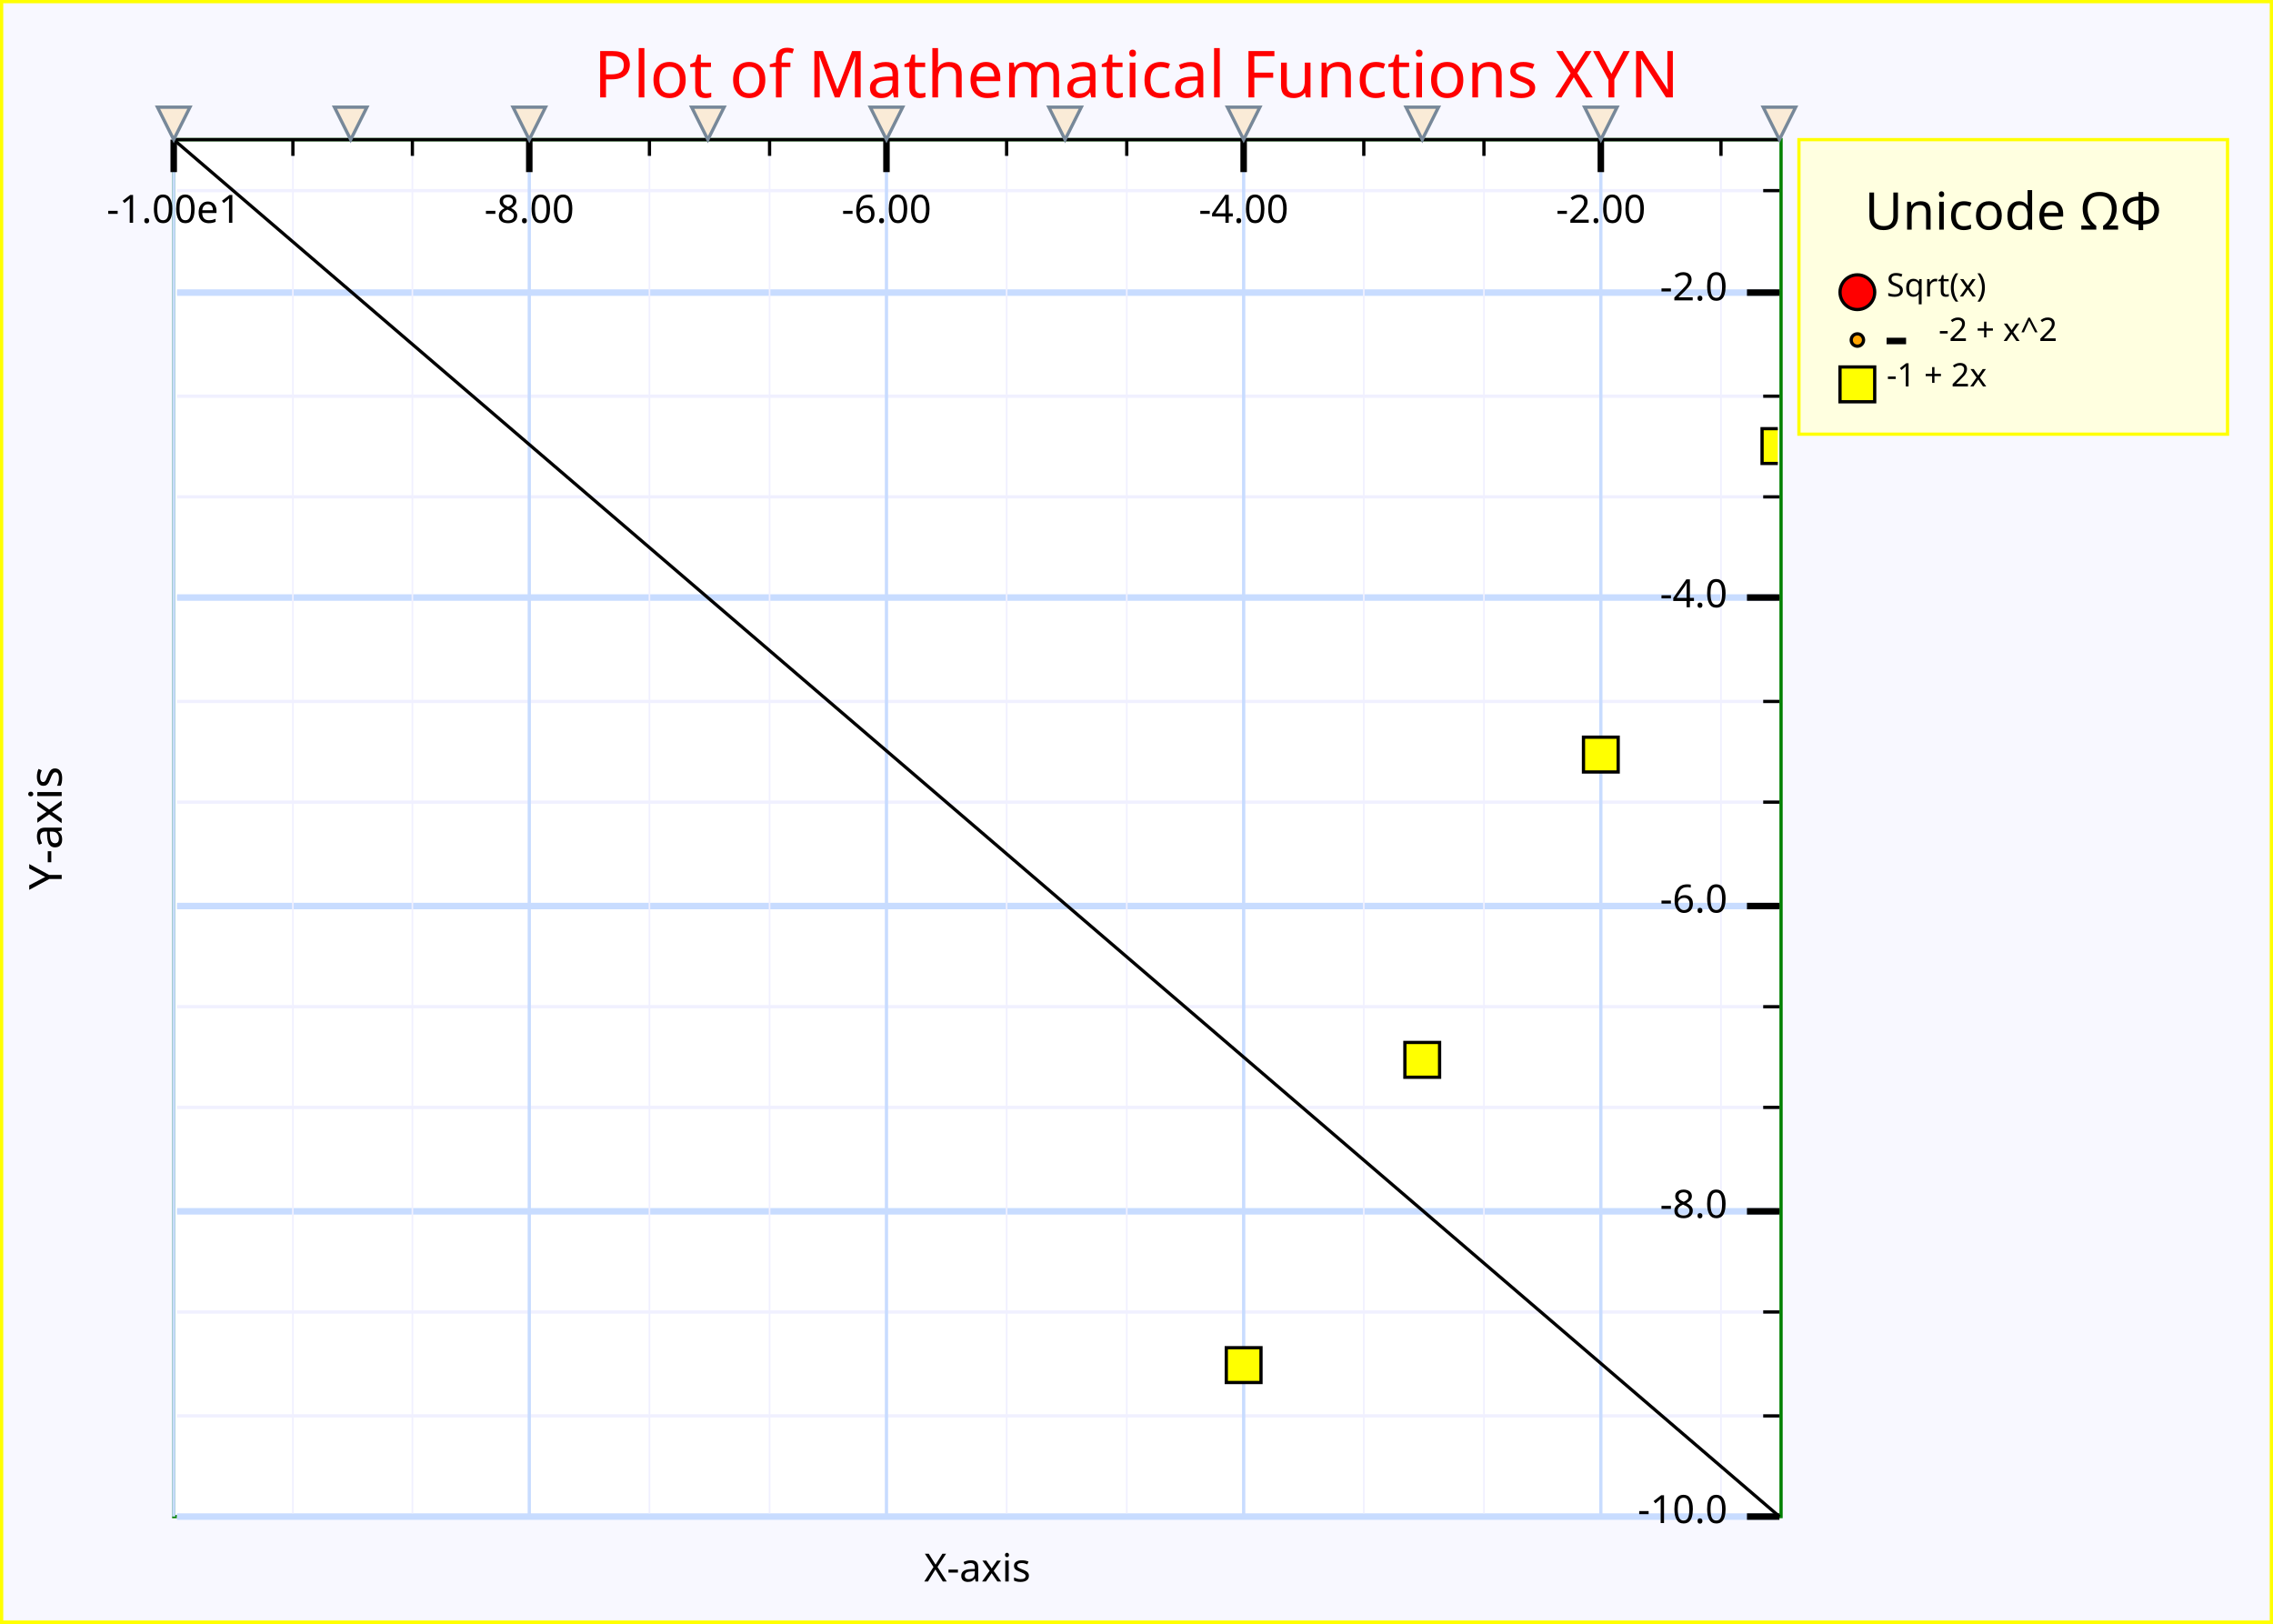
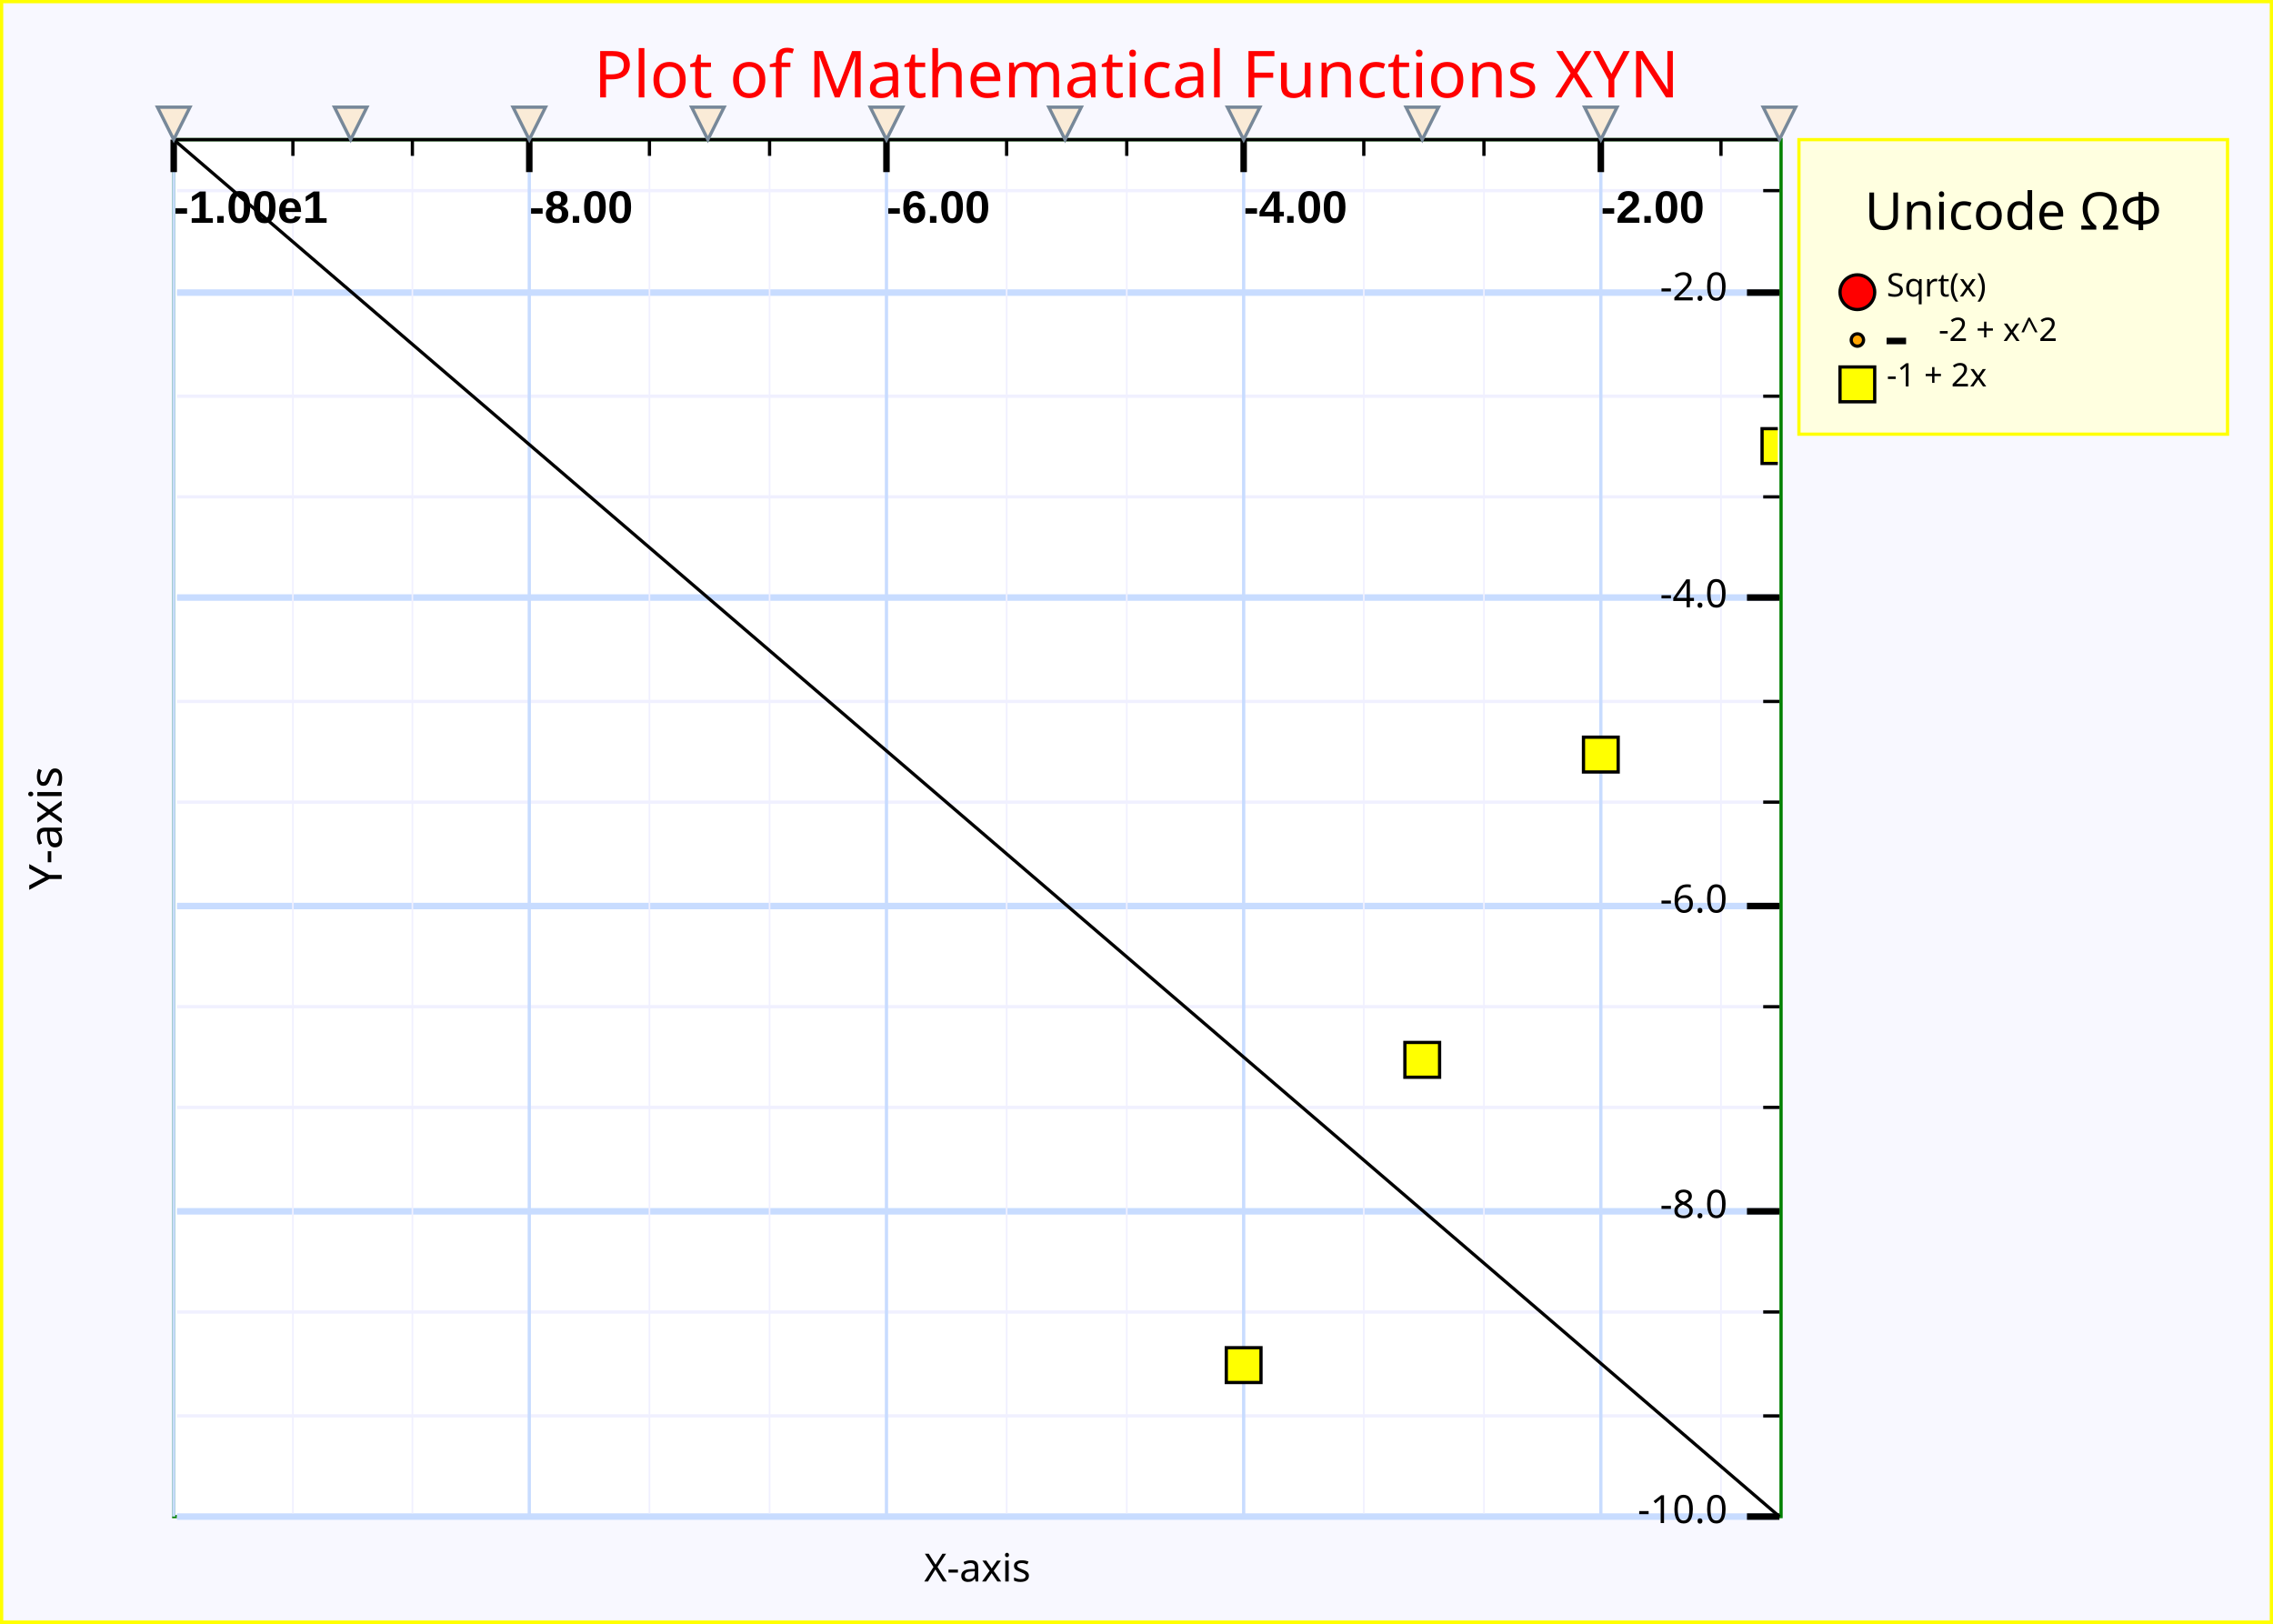
<svg xmlns="http://www.w3.org/2000/svg" width="700" height="500" version="1.1">
  <clipPath id="plot_window">
    <rect x="54.5" y="44" width="493" height="422" />
  </clipPath>
  <g id="imageBackground" stroke="rgb(255,255,0)" fill="rgb(248,248,255)" stroke-width="2" font-size="12" font-family="Lucida Sans Unicode">
    <rect x="0" y="0" width="700" height="500" />
  </g>
  <g id="plotBackground" stroke="rgb(0,128,0)" fill="rgb(255,255,255)" stroke-width="1" font-size="12" font-family="Lucida Sans Unicode">
    <rect x="53.5" y="43" width="495" height="424" />
  </g>
  <g id="yMinorGrid" stroke="rgb(240,240,255)" stroke-width="1" font-size="12" font-family="Lucida Sans Unicode">
    <path d="M54.5,58.7 L547,58.7  M54.5,90.1 L547,90.1  M54.5,122 L547,122  M54.5,153 L547,153  M54.5,184 L547,184  M54.5,184 L547,184  M54.5,216 L547,216  M54.5,247 L547,247  M54.5,279 L547,279  M54.5,310 L547,310  M54.5,341 L547,341  M54.5,373 L547,373  M54.5,404 L547,404  M54.5,436 L547,436  M54.5,467 L547,467  M54.5,467 L547,467  " fill="none" />
  </g>
  <g id="yMajorGrid" stroke="rgb(200,220,255)" stroke-width="2" font-size="12" font-family="Lucida Sans Unicode">
    <path d="M54.5,90.1 L547,90.1  M54.5,184 L547,184  M54.5,279 L547,279  M54.5,373 L547,373  M54.5,467 L547,467  " fill="none" />
  </g>
  <g id="xMinorGrid" stroke="rgb(240,240,255)" stroke-width="0.5" font-size="12" font-family="Lucida Sans Unicode">
    <path d="M530,44 L530,466  M457,44 L457,466  M420,44 L420,466  M347,44 L347,466  M310,44 L310,466  M237,44 L237,466  M200,44 L200,466  M127,44 L127,466  M90.2,44 L90.2,466  " fill="none" />
  </g>
  <g id="xMajorGrid" stroke="rgb(200,220,255)" stroke-width="1" font-size="12" font-family="Lucida Sans Unicode">
    <path d="M493,43 L493,467  M383,43 L383,467  M273,43 L273,467  M163,43 L163,467  M53.5,43 L53.5,467  " fill="none" />
  </g>
  <g id="yAxis" stroke="rgb(0,0,0)" stroke-width="1" font-size="12" font-family="Lucida Sans Unicode">
    <line x1="53.5" y1="43" x2="548" y2="467" />
  </g>
  <g id="xAxis" stroke="rgb(0,0,0)" stroke-width="1" font-size="12" font-family="Lucida Sans Unicode">
    <line x1="53.5" y1="43" x2="548" y2="43" />
  </g>
  <g id="yMinorTicks" stroke="rgb(0,0,0)" stroke-width="1" font-size="12" font-family="Lucida Sans Unicode">
    <path d="M543,58.7 L548,58.7  M543,90.1 L548,90.1  M543,122 L548,122  M543,153 L548,153  M543,184 L548,184  M543,184 L548,184  M543,216 L548,216  M543,247 L548,247  M543,279 L548,279  M543,310 L548,310  M543,341 L548,341  M543,373 L548,373  M543,404 L548,404  M543,436 L548,436  M543,467 L548,467  M543,467 L548,467  " fill="none" />
  </g>
  <g id="xMinorTicks" stroke="rgb(0,0,0)" stroke-width="1" font-size="12" font-family="Lucida Sans Unicode">
    <path d="M530,43 L530,48  M457,43 L457,48  M420,43 L420,48  M347,43 L347,48  M310,43 L310,48  M237,43 L237,48  M200,43 L200,48  M127,43 L127,48  M90.2,43 L90.2,48  " fill="none" />
  </g>
  <g id="yMajorTicks" stroke="rgb(0,0,0)" stroke-width="2" font-size="12" font-family="Lucida Sans Unicode">
    <path d="M538,90.1 L548,90.1  M538,184 L548,184  M538,279 L548,279  M538,373 L548,373  M538,467 L548,467  " fill="none" />
  </g>
  <g id="xMajorTicks" stroke="rgb(0,0,0)" stroke-width="2" font-size="12" font-family="Lucida Sans Unicode">
    <path d="M493,43 L493,53  M383,43 L383,53  M273,43 L273,53  M163,43 L163,53  M53.5,43 L53.5,53  " fill="none" />
  </g>
-   <g id="xTicksValues" font-size="12" font-family="Lucida Sans Unicode">
-     <text x="493" y="68.6" text-anchor="middle" font-size="12" font-family="Lucida Sans Unicode">-2.00 </text>
-     <text x="383" y="68.6" text-anchor="middle" font-size="12" font-family="Lucida Sans Unicode">-4.00 </text>
-     <text x="273" y="68.6" text-anchor="middle" font-size="12" font-family="Lucida Sans Unicode">-6.00 </text>
-     <text x="163" y="68.6" text-anchor="middle" font-size="12" font-family="Lucida Sans Unicode">-8.00 </text>
-     <text x="53.5" y="68.6" text-anchor="middle" font-size="12" font-family="Lucida Sans Unicode">-1.00e1 </text>
+   <g id="xTicksValues" font-size="14" font-family="arial" font-weight="bold">
+     <text x="493" y="68.6">-2.00 </text>
+     <text x="383" y="68.6">-4.00 </text>
+     <text x="273" y="68.6">-6.00 </text>
+     <text x="163" y="68.6">-8.00 </text>
+     <text x="53.5" y="68.6">-1.00e1 </text>
  </g>
  <g id="yTicksValues" font-size="12" font-family="Lucida Sans Unicode">
    <text x="532" y="92.5" text-anchor="end" font-size="12" font-family="Lucida Sans Unicode">-2.0 </text>
    <text x="532" y="187" text-anchor="end" font-size="12" font-family="Lucida Sans Unicode">-4.0 </text>
    <text x="532" y="281" text-anchor="end" font-size="12" font-family="Lucida Sans Unicode">-6.0 </text>
    <text x="532" y="375" text-anchor="end" font-size="12" font-family="Lucida Sans Unicode">-8.0 </text>
    <text x="532" y="469" text-anchor="end" font-size="12" font-family="Lucida Sans Unicode">-10.0 </text>
  </g>
  <g id="yLabel" font-size="12" font-family="Lucida Sans Unicode">
    <text x="19" y="255" text-anchor="middle" transform="rotate(-90 19 255)" font-size="14" font-family="Lucida Sans Unicode">Y-axis </text>
  </g>
  <g id="xLabel" font-size="12" font-family="Lucida Sans Unicode">
    <text x="301" y="487" text-anchor="middle" font-size="12" font-family="Lucida Sans Unicode">X-axis </text>
  </g>
  <g id="plotLines" stroke-width="2" font-size="12" font-family="Lucida Sans Unicode">
    <g clip-path="url(#plot_window)" stroke="rgb(0,0,0)" stroke-width="2" font-size="12" font-family="Lucida Sans Unicode">
      <path d="M53.5,-4.62e+03 S97.5,-3.9e+03 108,-3.73e+03 S152,-3.08e+03 163,-2.93e+03 S207,-2.35e+03 218,-2.22e+03 S262,-1.72e+03 273,-1.61e+03 S317,-1.18e+03 328,-1.09e+03 S372,-739 383,-664 S427,-390 438,-334 S482,-136 493,-98.3 S537,24.2 548,43 S592,90.1 603,90.1 S647,61.8 658,43 S702,-60.6 713,-98.3 S757,-277 768,-334 S812,-588 823,-664 S867,-993 878,-1.09e+03 S922,-1.49e+03 933,-1.61e+03 S977,-2.09e+03 988,-2.22e+03 S1.03e+03,-2.77e+03 1.04e+03,-2.93e+03 S1.09e+03,-3.56e+03 1.1e+03,-3.73e+03 S1.15e+03,-4.71e+03 1.15e+03,-4.62e+03 " fill="none" />
    </g>
  </g>
  <g id="plotPoints" clip-path="url(#plot_window)" font-size="12" font-family="Lucida Sans Unicode">
    <g stroke="rgb(0,0,0)" fill="rgb(255,255,0)" font-size="12" font-family="Lucida Sans Unicode">
      <text x="383" y="424" text-anchor="middle" font-size="14" font-family="Lucida Sans Unicode">■ </text>
      <text x="438" y="330" text-anchor="middle" font-size="14" font-family="Lucida Sans Unicode">■ </text>
      <text x="493" y="236" text-anchor="middle" font-size="14" font-family="Lucida Sans Unicode">■ </text>
      <text x="548" y="141" text-anchor="middle" font-size="14" font-family="Lucida Sans Unicode">■ </text>
    </g>
  </g>
  <g id="limitPoints" stroke="rgb(119,136,153)" fill="rgb(250,235,215)" font-size="12" font-family="Lucida Sans Unicode">
    <polygon points=" 48.5,33 58.5,33 53.5,43" />
    <polygon points=" 103,33 113,33 108,43" />
    <polygon points=" 158,33 168,33 163,43" />
    <polygon points=" 213,33 223,33 218,43" />
    <polygon points=" 268,33 278,33 273,43" />
    <polygon points=" 323,33 333,33 328,43" />
    <polygon points=" 378,33 388,33 383,43" />
    <polygon points=" 433,33 443,33 438,43" />
    <polygon points=" 488,33 498,33 493,43" />
    <polygon points=" 543,33 553,33 548,43" />
  </g>
  <g id="legendBackground" stroke="rgb(255,255,0)" fill="rgb(255,255,224)" stroke-width="1" font-size="12" font-family="Lucida Sans Unicode">
    <rect x="554" y="43" width="132" height="90.7" />
  </g>
  <g id="legendPoints" font-size="12" font-family="Lucida Sans Unicode">
    <g stroke="rgb(0,0,0)" fill="rgb(255,0,0)" font-size="12" font-family="Lucida Sans Unicode">
      <text x="572" y="93.6" text-anchor="middle" font-size="14" font-family="Lucida Sans Unicode">● </text>
    </g>
    <g stroke="rgb(0,0,0)" fill="rgb(255,165,0)" font-size="12" font-family="Lucida Sans Unicode">
      <text x="572" y="106" text-anchor="middle" font-size="5" font-family="Lucida Sans Unicode">● </text>
    </g>
    <g stroke="rgb(0,0,0)" fill="rgb(255,255,0)" font-size="12" font-family="Lucida Sans Unicode">
      <text x="572" y="122" text-anchor="middle" font-size="14" font-family="Lucida Sans Unicode">■ </text>
    </g>
  </g>
  <g id="legendLines" font-size="12" font-family="Lucida Sans Unicode">
    <g stroke="rgb(0,0,0)" stroke-width="2" font-size="12" font-family="Lucida Sans Unicode">
      <line x1="581" y1="105" x2="587" y2="105" />
    </g>
  </g>
  <g id="legendText" font-size="12" font-family="Lucida Sans Unicode">
    <text x="620" y="70.7" text-anchor="middle" font-size="16" font-family="Lucida Sans Unicode" font-weight="normal" textLength="104">Unicode ΩΦ </text>
    <text x="581" y="91.3" font-size="10" font-family="Lucida Sans Unicode" font-weight="normal" textLength="43.2">Sqrt(x) </text>
    <text x="597" y="105" font-size="10" font-family="Lucida Sans Unicode" font-weight="normal" textLength="48">-2 + x^2 </text>
    <text x="581" y="119" font-size="10" font-family="Lucida Sans Unicode" font-weight="normal" textLength="42">-1 + 2x </text>
  </g>
  <g id="title" fill="rgb(255,0,0)" font-size="12" font-family="Lucida Sans Unicode">
    <text x="350" y="30" text-anchor="middle" font-size="20" font-family="Lucida Sans Unicode" font-weight="normal">Plot of Mathematical Functions XYN </text>
  </g>
  <g id="plotXValues" font-size="12" font-family="Lucida Sans Unicode">
</g>
  <g id="plotYValues" font-size="12" font-family="Lucida Sans Unicode">
</g>
</svg>
